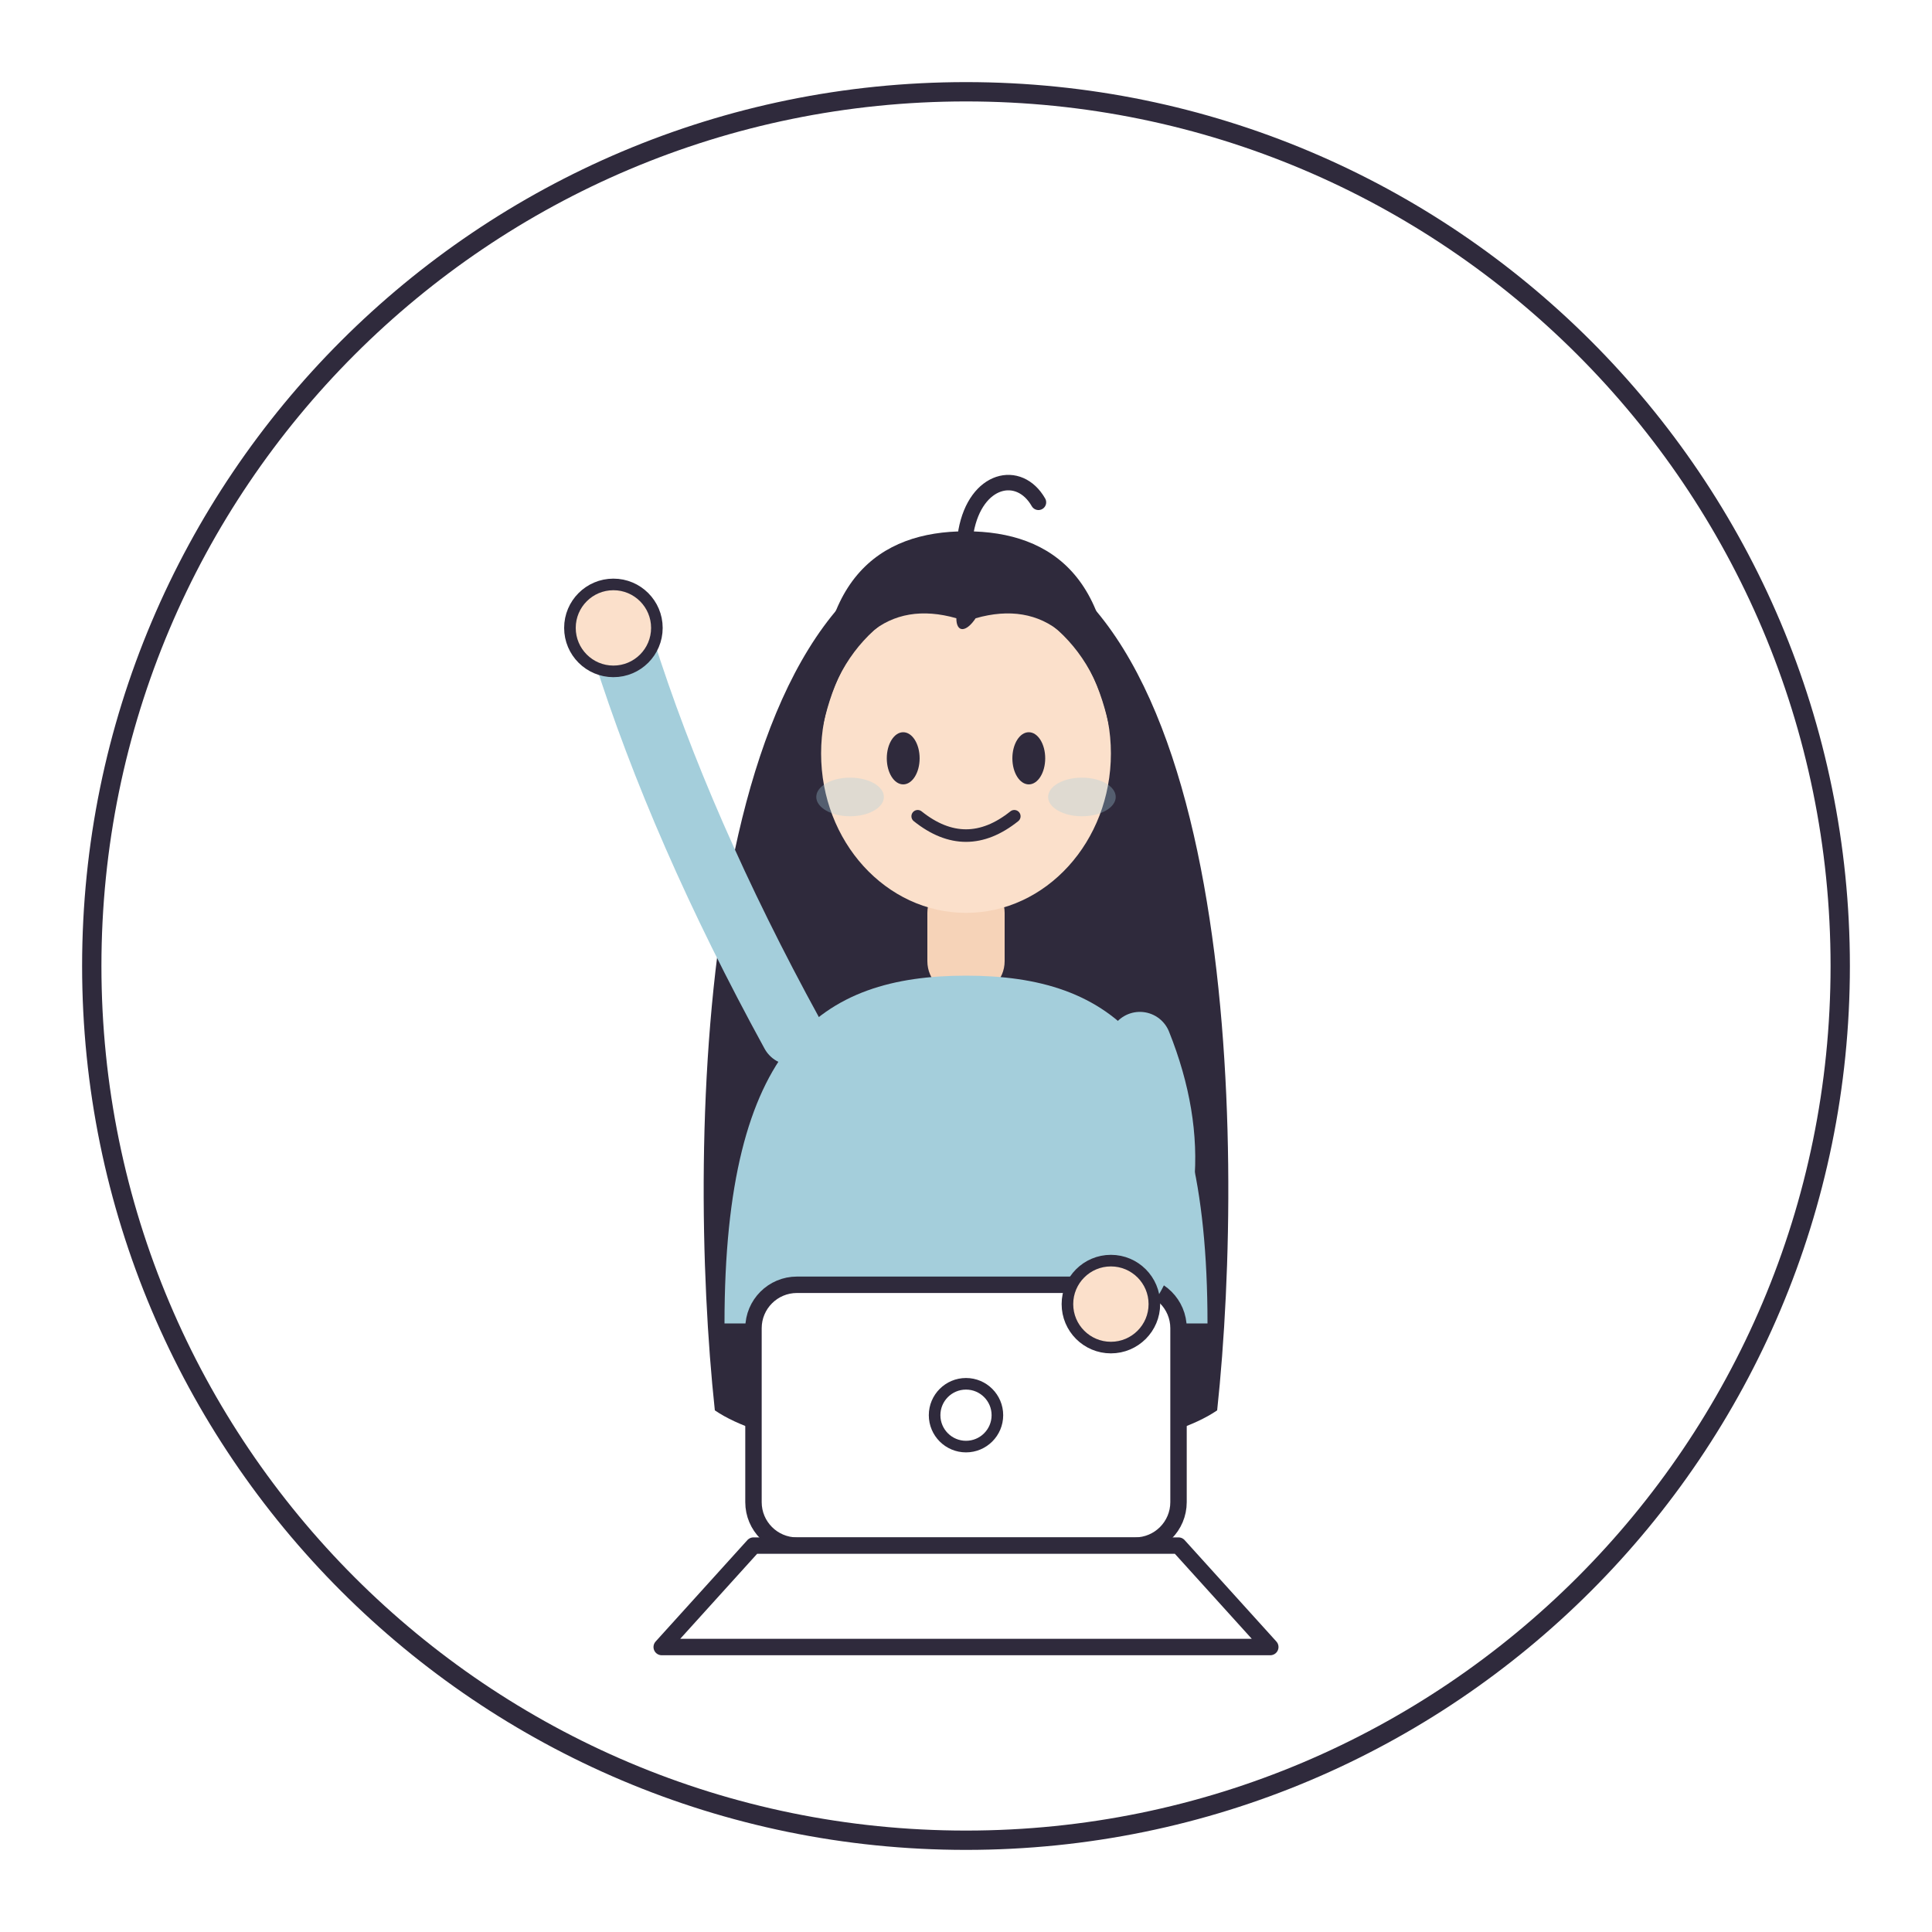
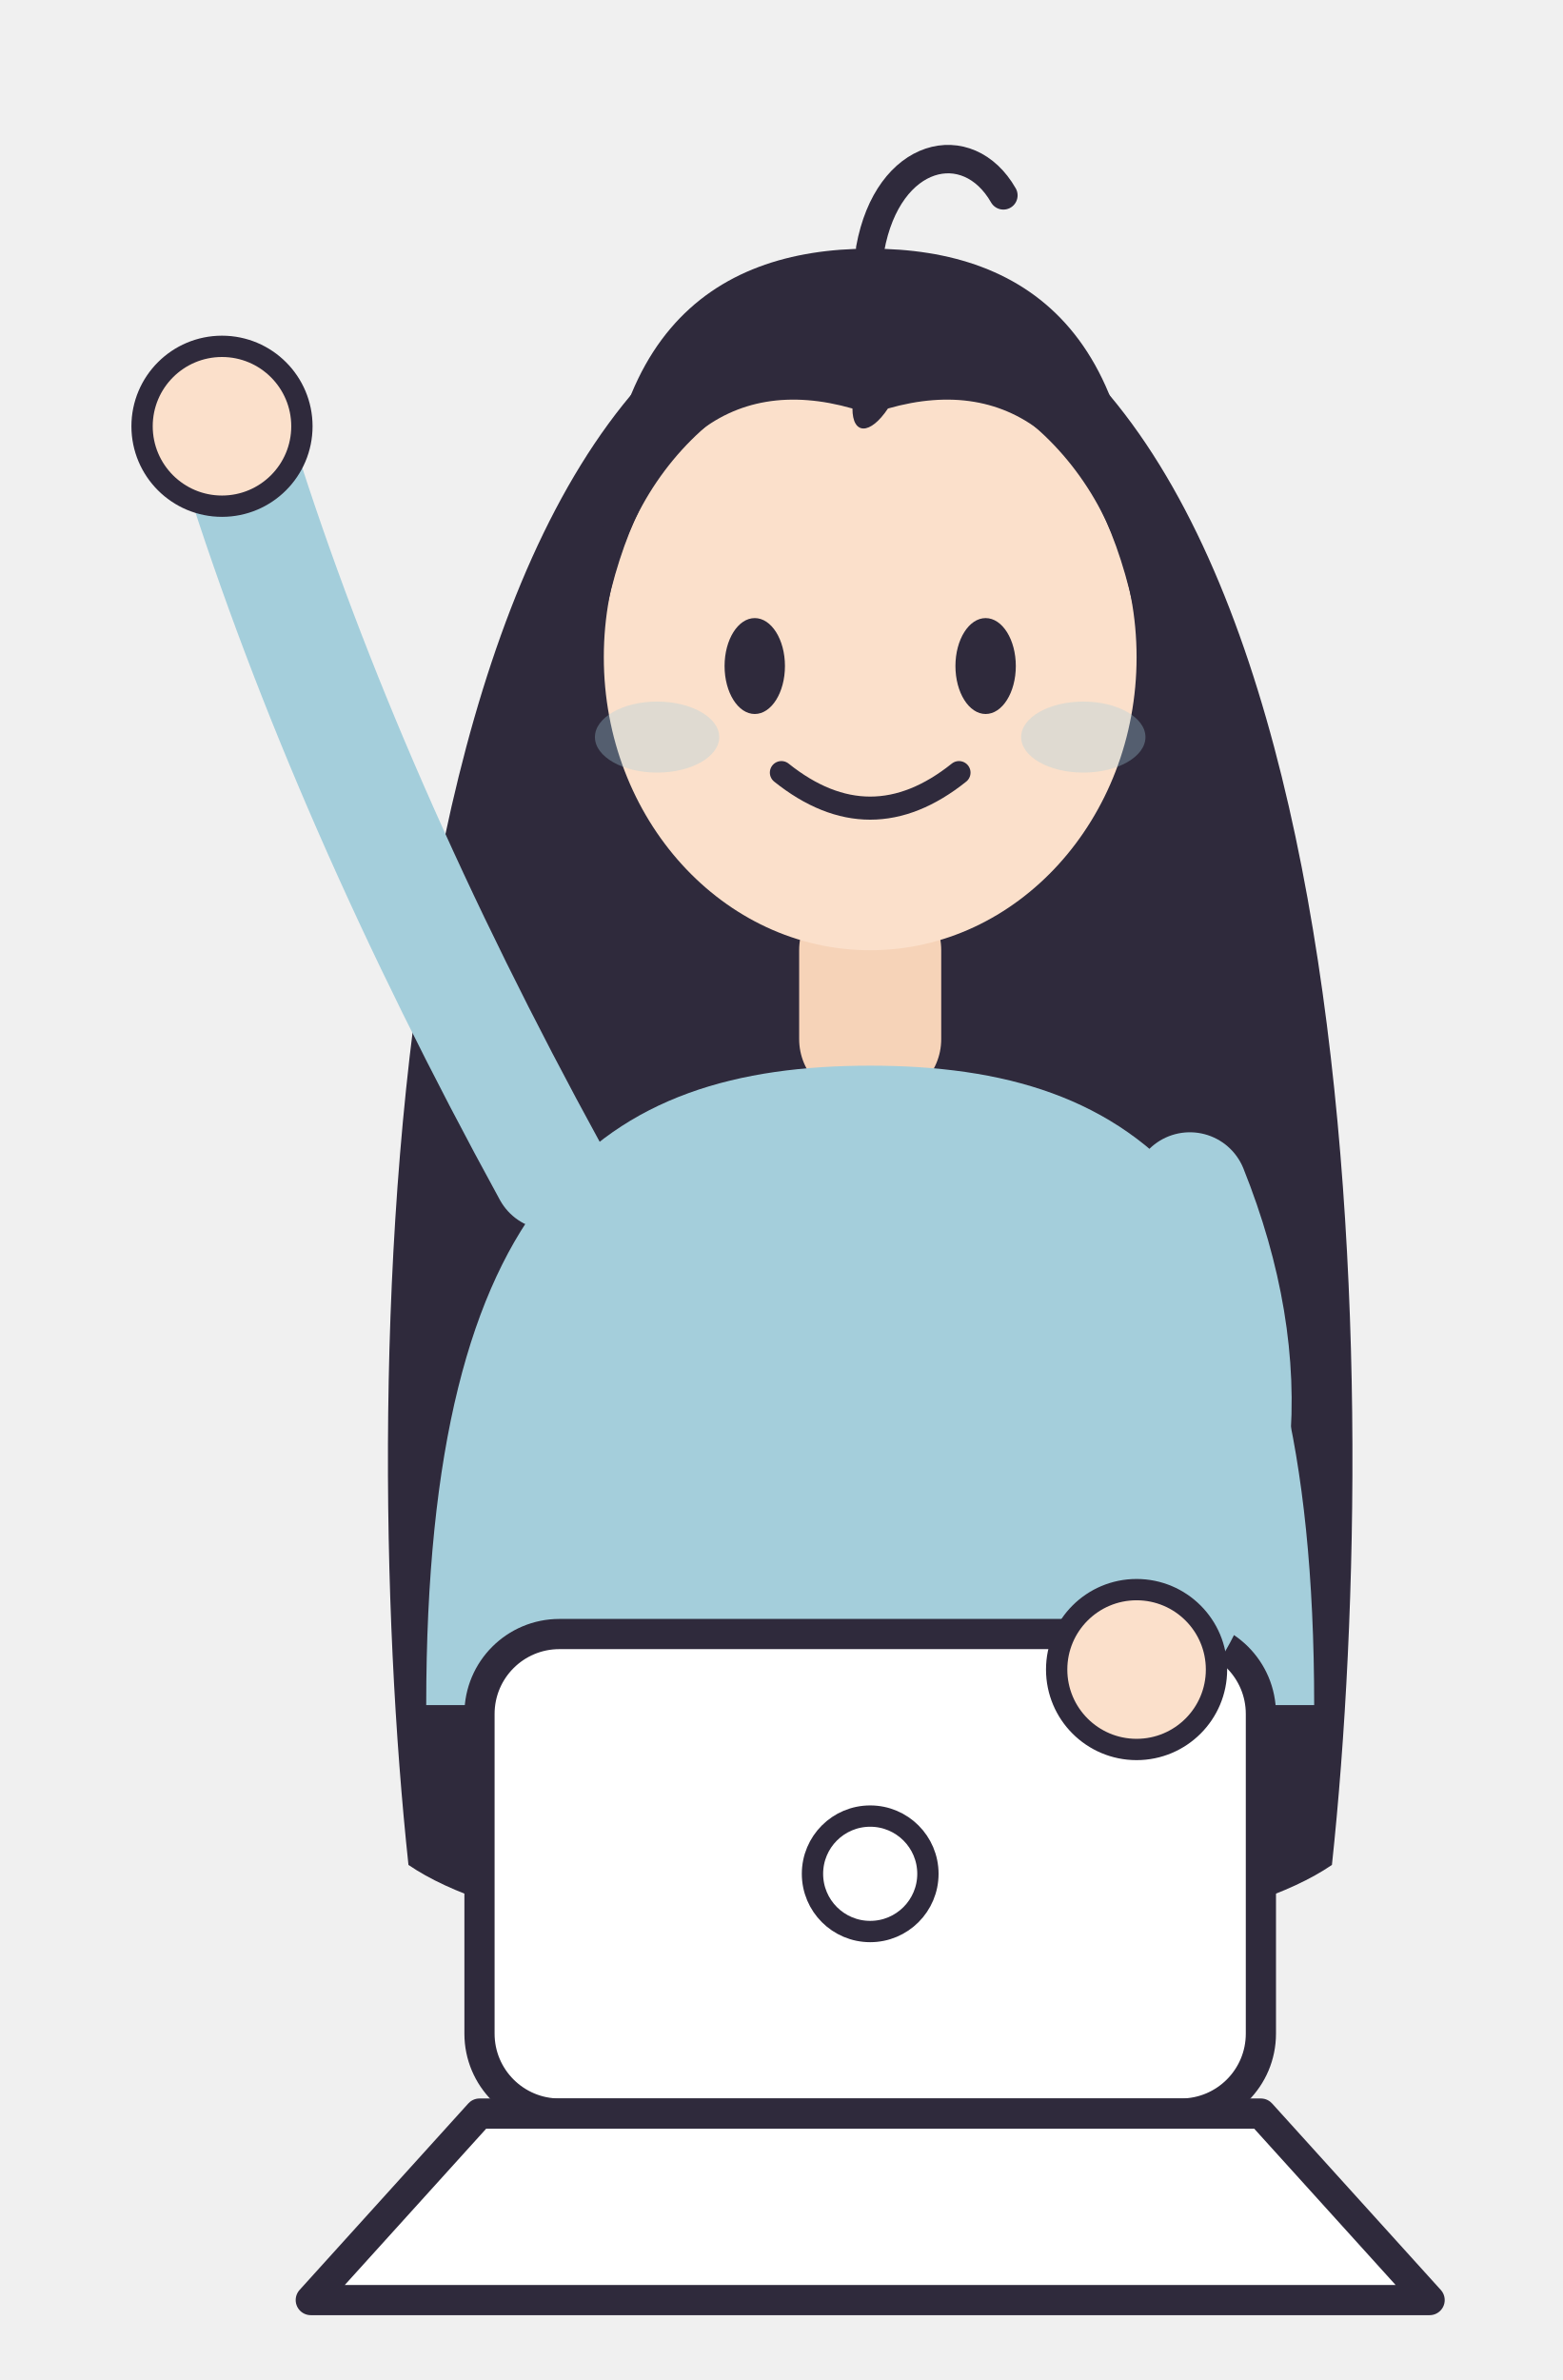
- <svg xmlns="http://www.w3.org/2000/svg" viewBox="0 0 400 400">
-   <defs>
-     <clipPath id="ring">
-       <circle cx="200" cy="200" r="176" />
-     </clipPath>
-   </defs>
-   <rect x="0" y="0" width="400" height="400" fill="#ffffff" />
-   <circle cx="200" cy="200" r="182" fill="#ffffff" />
-   <g clip-path="url(#ring)">
-     <g>
-       <animateTransform attributeName="transform" type="translate" values="0 0; 0 -6; 0 0" dur="3.2s" repeatCount="indefinite" calcMode="spline" keyTimes="0;0.5;1" keySplines="0.4 0 0.6 1;0.4 0 0.6 1" />
-       <path d="M148 292 C142 236 144 118 200 111 C256 118 258 236 252 292                C233 305 167 305 148 292 Z" fill="#2f2a3c" />
-       <rect x="192" y="182" width="16" height="24" rx="7" fill="#f6d3b8" />
-       <path d="M150 274 C150 216 170 202 200 202 C230 202 250 216 250 274 Z" fill="#a4cedb" />
-       <ellipse cx="200" cy="156" rx="30" ry="33" fill="#fbe0cb" />
-       <path d="M170 152 C168 120 182 110 200 110 C218 110 232 120 230 152                C226 132 216 124 202 128 C200 131 198 131 198 128                C184 124 174 132 170 152 Z" fill="#2f2a3c" />
-       <path d="M200 110 C202 99 211 97 215 104" stroke="#2f2a3c" stroke-width="3.2" fill="none" stroke-linecap="round" />
-       <ellipse cx="176" cy="165" rx="7" ry="4" fill="#a4cedb" opacity="0.32" />
-       <ellipse cx="224" cy="165" rx="7" ry="4" fill="#a4cedb" opacity="0.32" />
-       <g fill="#2f2a3c">
-         <ellipse cx="187" cy="157" rx="3.4" ry="5.4">
-           <animate attributeName="ry" values="5.4;5.4;0.6;5.4;5.4" keyTimes="0;0.9;0.94;0.98;1" dur="4.2s" repeatCount="indefinite" />
-         </ellipse>
-         <ellipse cx="213" cy="157" rx="3.4" ry="5.4">
-           <animate attributeName="ry" values="5.4;5.4;0.6;5.4;5.4" keyTimes="0;0.9;0.94;0.98;1" dur="4.2s" repeatCount="indefinite" />
-         </ellipse>
-       </g>
-       <path d="M190 169 Q200 177 210 169" stroke="#2f2a3c" stroke-width="2.6" fill="none" stroke-linecap="round" />
-       <rect x="156" y="266" width="88" height="54" rx="9" fill="#ffffff" stroke="#2f2a3c" stroke-width="3.4" />
-       <circle cx="200" cy="293" r="6.5" fill="none" stroke="#2f2a3c" stroke-width="2.4" />
-       <path d="M156 320 L244 320 L263 341 L137 341 Z" fill="#ffffff" stroke="#2f2a3c" stroke-width="3.4" stroke-linejoin="round" />
-       <path d="M236 216 Q248 246 231 270" stroke="#a4cedb" stroke-width="13" fill="none" stroke-linecap="round" />
-       <circle cx="230" cy="270" r="9" fill="#fbe0cb" stroke="#2f2a3c" stroke-width="2.4" />
-       <g>
-         <animateTransform attributeName="transform" type="rotate" values="-9 164 214; 9 164 214; -9 164 214" dur="1.3s" repeatCount="indefinite" calcMode="spline" keyTimes="0;0.5;1" keySplines="0.4 0 0.6 1;0.4 0 0.6 1" />
-         <path d="M164 214 Q141 172 129 134" stroke="#a4cedb" stroke-width="13" fill="none" stroke-linecap="round" />
-         <circle cx="127" cy="130" r="9" fill="#fbe0cb" stroke="#2f2a3c" stroke-width="2.4" />
-       </g>
-     </g>
+ <svg xmlns="http://www.w3.org/2000/svg" viewBox="102 82 176 268">
+   <path d="M148 292 C142 236 144 118 200 111 C256 118 258 236 252 292            C233 305 167 305 148 292 Z" fill="#2f2a3c" />
+   <rect x="192" y="182" width="16" height="24" rx="7" fill="#f6d3b8" />
+   <path d="M150 274 C150 216 170 202 200 202 C230 202 250 216 250 274 Z" fill="#a4cedb" />
+   <ellipse cx="200" cy="156" rx="30" ry="33" fill="#fbe0cb" />
+   <path d="M170 152 C168 120 182 110 200 110 C218 110 232 120 230 152            C226 132 216 124 202 128 C200 131 198 131 198 128            C184 124 174 132 170 152 Z" fill="#2f2a3c" />
+   <path d="M200 110 C202 99 211 97 215 104" stroke="#2f2a3c" stroke-width="3.2" fill="none" stroke-linecap="round" />
+   <ellipse cx="176" cy="165" rx="7" ry="4" fill="#a4cedb" opacity="0.32" />
+   <ellipse cx="224" cy="165" rx="7" ry="4" fill="#a4cedb" opacity="0.32" />
+   <g fill="#2f2a3c">
+     <ellipse cx="187" cy="157" rx="3.4" ry="5.4">
+       <animate attributeName="ry" values="5.4;5.4;0.6;5.4;5.4" keyTimes="0;0.9;0.94;0.98;1" dur="4.2s" repeatCount="indefinite" />
+     </ellipse>
+     <ellipse cx="213" cy="157" rx="3.4" ry="5.4">
+       <animate attributeName="ry" values="5.4;5.4;0.6;5.4;5.4" keyTimes="0;0.9;0.94;0.98;1" dur="4.2s" repeatCount="indefinite" />
+     </ellipse>
  </g>
-   <circle cx="200" cy="200" r="181" fill="none" stroke="#2f2a3c" stroke-width="4" />
+   <path d="M190 169 Q200 177 210 169" stroke="#2f2a3c" stroke-width="2.6" fill="none" stroke-linecap="round" />
+   <rect x="156" y="266" width="88" height="54" rx="9" fill="#ffffff" stroke="#2f2a3c" stroke-width="3.4" />
+   <circle cx="200" cy="293" r="6.5" fill="none" stroke="#2f2a3c" stroke-width="2.4" />
+   <path d="M156 320 L244 320 L263 341 L137 341 Z" fill="#ffffff" stroke="#2f2a3c" stroke-width="3.4" stroke-linejoin="round" />
+   <path d="M236 216 Q248 246 231 270" stroke="#a4cedb" stroke-width="13" fill="none" stroke-linecap="round" />
+   <circle cx="230" cy="270" r="9" fill="#fbe0cb" stroke="#2f2a3c" stroke-width="2.4" />
+   <g>
+     <animateTransform attributeName="transform" type="rotate" values="-9 164 214; 9 164 214; -9 164 214" dur="1.3s" repeatCount="indefinite" calcMode="spline" keyTimes="0;0.5;1" keySplines="0.4 0 0.6 1;0.4 0 0.6 1" />
+     <path d="M164 214 Q141 172 129 134" stroke="#a4cedb" stroke-width="13" fill="none" stroke-linecap="round" />
+     <circle cx="127" cy="130" r="9" fill="#fbe0cb" stroke="#2f2a3c" stroke-width="2.4" />
+   </g>
</svg>
